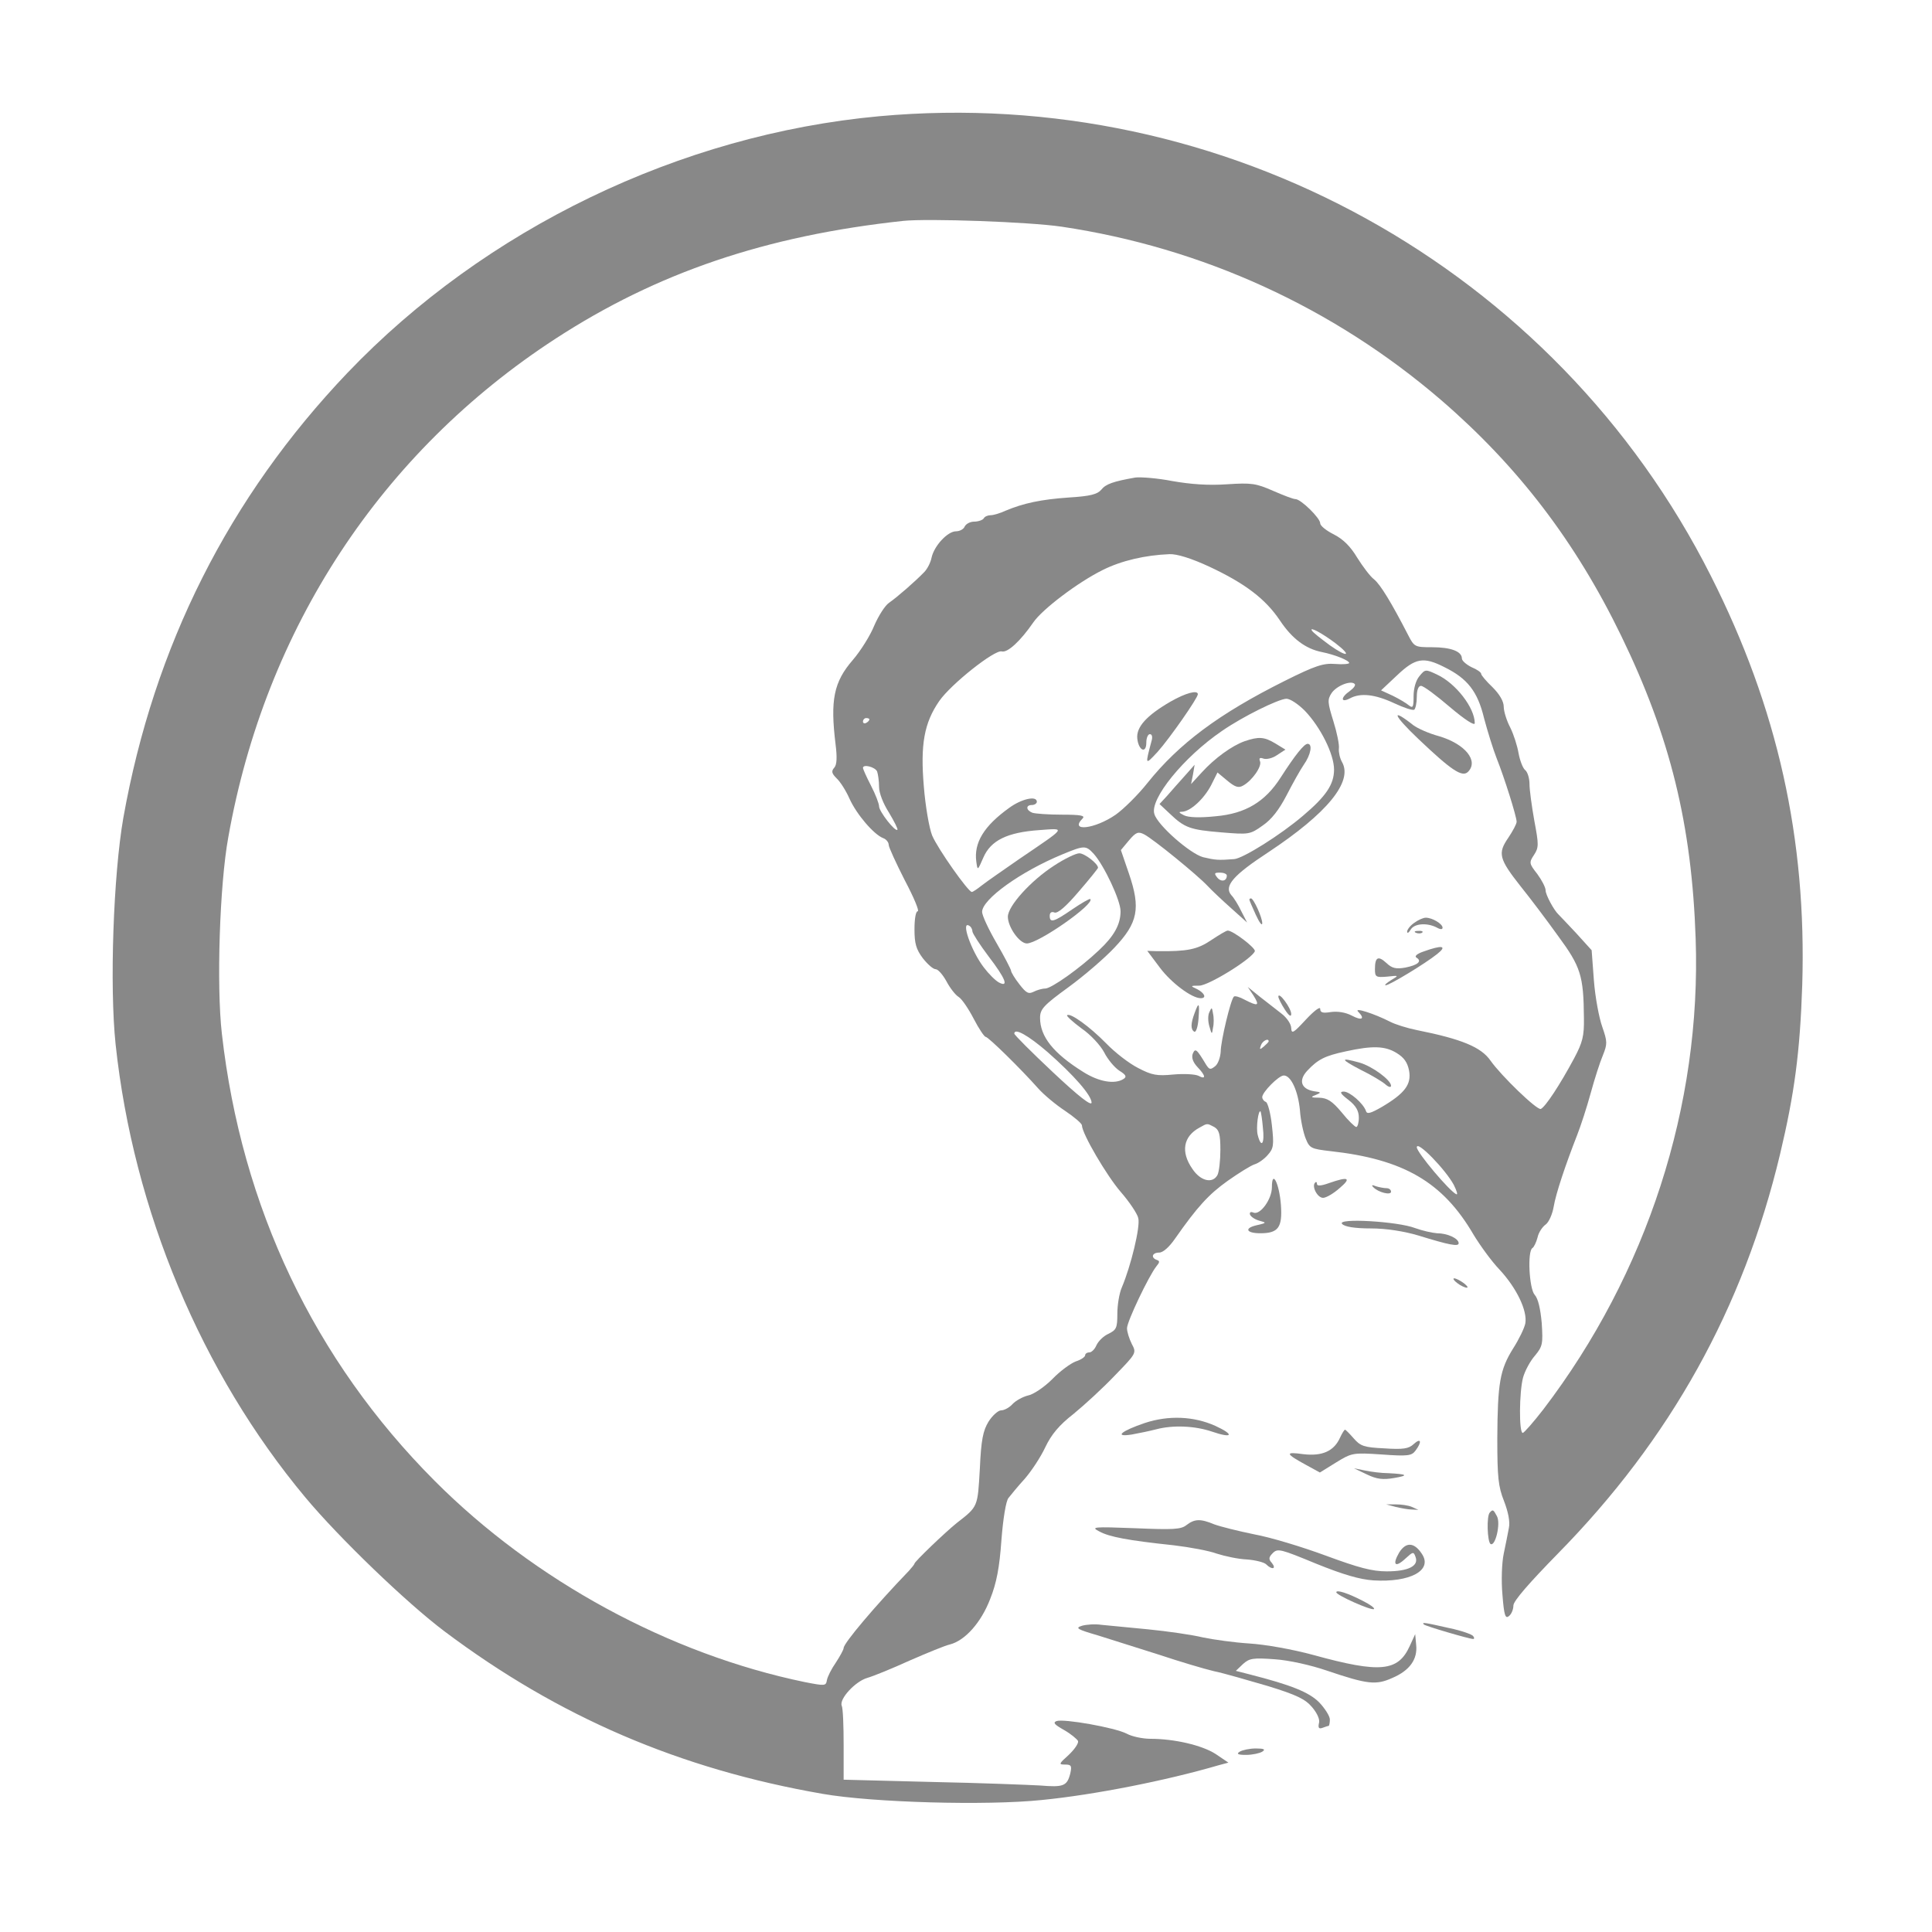
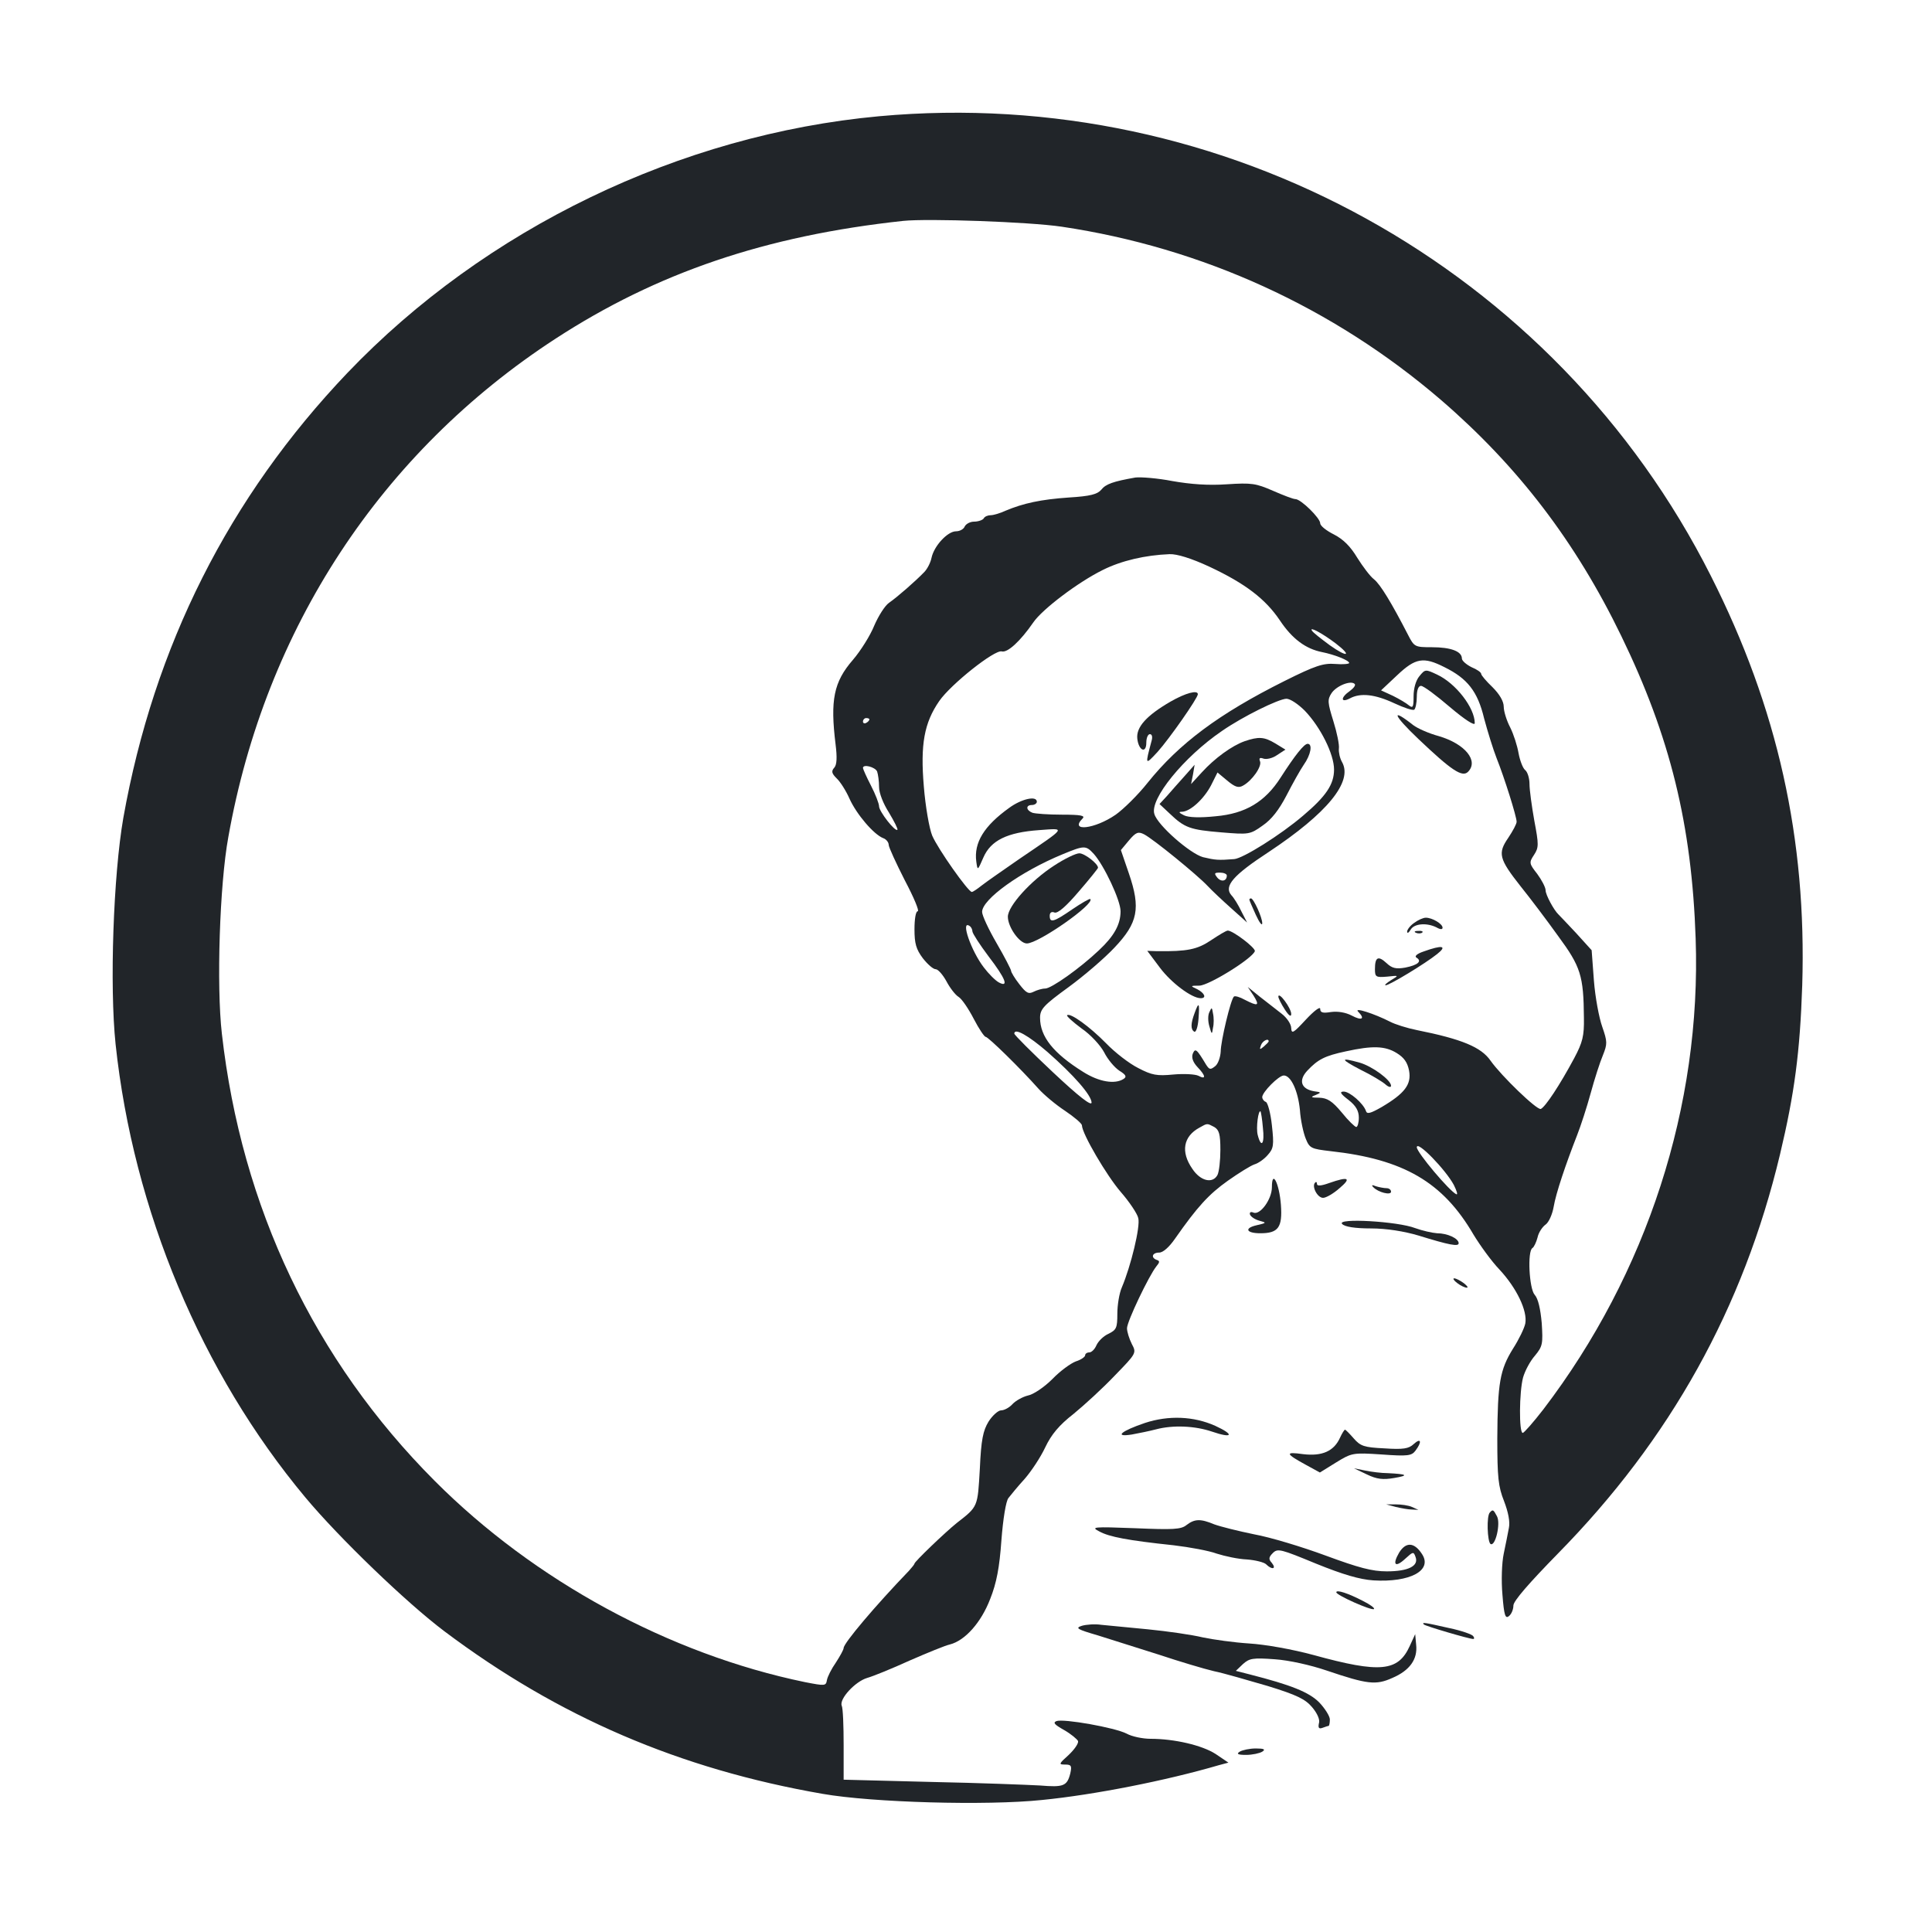
<svg xmlns="http://www.w3.org/2000/svg" version="1.0" width="600pt" height="600pt" viewBox="0 0 600 600" preserveAspectRatio="xMidYMid meet">
-   <g transform="translate(0,600) scale(0.1,-0.1)" fill="#888888" stroke="none">
+   <g transform="translate(0,600) scale(0.1,-0.1)" fill="#212529" stroke="none">
    <path d="M2730 5639 c-618 -57 -1223 -349 -1651 -797 -368 -386 -601 -849 -696 -1382 -31 -178 -43 -522 -24 -703 55 -516 267 -1021 589 -1407 105 -126 315 -328 432 -416 354 -266 731 -428 1175 -505 154 -27 509 -37 681 -19 162 16 385 60 549 108 l30 8 -40 27 c-42 27 -128 47 -202 47 -24 0 -58 7 -74 16 -37 19 -196 47 -218 39 -12 -5 -6 -11 24 -28 21 -12 40 -28 43 -34 2 -7 -11 -26 -29 -43 -31 -28 -32 -30 -11 -30 19 0 21 -4 16 -27 -10 -40 -21 -44 -94 -38 -36 2 -188 8 -337 11 l-273 7 0 107 c0 60 -2 115 -6 123 -8 21 42 75 79 86 18 5 77 29 132 54 55 24 111 47 125 50 47 12 97 68 125 141 20 50 29 98 35 183 5 65 14 122 22 131 7 9 29 36 50 59 21 24 50 68 64 98 19 40 43 69 88 104 33 27 91 80 128 119 67 69 68 70 53 98 -8 16 -15 38 -15 49 0 21 68 163 91 192 11 13 11 17 2 20 -20 7 -15 23 7 23 12 0 31 17 49 43 70 100 105 138 164 180 34 24 71 47 83 51 11 3 30 16 41 29 18 20 20 30 13 92 -4 38 -13 71 -19 73 -6 2 -11 9 -11 15 0 15 51 67 67 67 22 0 44 -47 50 -107 2 -32 11 -72 18 -89 12 -30 17 -32 77 -39 227 -25 349 -96 444 -259 20 -33 56 -83 81 -109 53 -57 87 -128 80 -167 -3 -15 -20 -50 -38 -78 -41 -66 -48 -107 -49 -279 0 -121 3 -150 21 -195 13 -34 19 -64 15 -83 -3 -16 -10 -52 -16 -80 -6 -28 -8 -84 -4 -128 5 -64 9 -75 20 -66 8 6 14 21 14 33 0 14 49 70 138 161 350 356 576 763 690 1240 45 189 62 317 69 525 14 454 -76 861 -284 1272 -483 957 -1510 1525 -2583 1427z m567 -343 c437 -65 844 -251 1178 -538 239 -206 418 -440 560 -733 152 -313 219 -586 231 -940 18 -519 -151 -1040 -473 -1462 -31 -40 -60 -73 -64 -73 -12 0 -11 127 1 172 6 21 22 51 37 68 24 29 25 37 21 101 -4 44 -11 76 -22 88 -17 19 -23 135 -7 145 5 3 12 18 16 33 3 15 15 33 25 40 10 7 21 32 25 55 7 42 37 131 73 223 11 28 30 86 42 130 12 44 29 97 38 118 14 35 14 42 -2 88 -10 28 -22 92 -26 144 l-7 94 -48 53 c-27 29 -52 55 -55 58 -14 13 -40 61 -40 75 0 9 -12 32 -26 51 -25 32 -26 35 -10 59 15 23 15 32 1 106 -8 45 -15 96 -15 114 0 18 -6 38 -14 44 -7 6 -16 30 -20 52 -4 23 -15 58 -26 80 -11 21 -20 50 -20 64 0 17 -13 39 -35 61 -19 18 -35 37 -35 41 0 5 -13 14 -30 21 -16 8 -30 20 -30 27 0 22 -34 35 -93 35 -53 0 -55 1 -74 38 -51 99 -86 157 -106 173 -12 9 -35 40 -52 67 -21 35 -43 57 -72 72 -24 12 -43 27 -43 35 0 16 -60 75 -77 75 -7 0 -38 12 -70 26 -53 23 -66 25 -143 20 -57 -4 -112 0 -169 10 -46 9 -98 13 -115 11 -68 -12 -92 -20 -106 -38 -12 -14 -34 -20 -100 -24 -88 -6 -142 -18 -197 -41 -17 -8 -38 -14 -46 -14 -9 0 -19 -4 -22 -10 -3 -5 -17 -10 -30 -10 -12 0 -25 -7 -29 -15 -3 -8 -15 -15 -27 -15 -26 0 -68 -45 -76 -82 -3 -15 -13 -35 -23 -45 -27 -28 -83 -77 -109 -95 -13 -9 -33 -41 -46 -71 -12 -30 -42 -78 -66 -106 -60 -69 -71 -125 -54 -263 5 -40 4 -63 -4 -72 -10 -11 -8 -18 7 -33 11 -10 29 -38 40 -63 22 -49 76 -112 105 -123 9 -3 17 -13 17 -21 0 -7 23 -57 50 -110 28 -53 46 -96 40 -96 -6 0 -10 -24 -10 -56 0 -44 5 -62 26 -90 15 -19 32 -34 40 -34 7 0 22 -17 33 -37 11 -21 28 -43 38 -49 10 -6 31 -37 47 -68 16 -31 33 -56 37 -56 8 0 108 -98 164 -161 17 -19 54 -50 83 -69 28 -19 52 -39 52 -45 1 -27 77 -156 120 -206 27 -31 52 -68 55 -82 7 -26 -23 -149 -51 -215 -8 -18 -14 -55 -14 -82 0 -44 -3 -50 -27 -62 -16 -7 -32 -23 -38 -36 -5 -12 -15 -22 -22 -22 -7 0 -13 -4 -13 -9 0 -5 -13 -14 -29 -19 -16 -6 -49 -30 -73 -55 -25 -25 -59 -48 -76 -51 -16 -4 -38 -16 -48 -27 -9 -10 -25 -19 -35 -19 -9 0 -27 -16 -39 -35 -17 -28 -23 -56 -27 -146 -7 -120 -5 -117 -72 -169 -36 -29 -131 -120 -131 -126 0 -2 -8 -12 -17 -22 -104 -108 -203 -225 -203 -240 0 -5 -11 -25 -24 -45 -14 -20 -26 -44 -28 -55 -3 -18 -6 -18 -68 -6 -421 87 -841 315 -1150 625 -374 375 -600 850 -661 1389 -17 148 -7 463 20 610 115 648 475 1196 1016 1548 315 205 653 320 1080 366 77 8 391 -3 492 -18z m459 -1056 c111 -52 174 -100 219 -167 38 -57 80 -88 130 -98 40 -8 85 -26 85 -34 0 -3 -20 -5 -43 -3 -37 3 -62 -5 -158 -53 -204 -102 -327 -194 -425 -316 -30 -38 -75 -82 -99 -99 -65 -45 -145 -54 -103 -12 9 9 -5 12 -64 12 -42 0 -83 3 -92 6 -20 8 -21 24 -1 24 8 0 15 5 15 10 0 20 -48 9 -86 -19 -78 -56 -110 -108 -102 -167 4 -29 4 -28 22 13 23 53 74 78 173 85 84 6 88 12 -62 -90 -49 -34 -101 -70 -115 -81 -14 -11 -28 -21 -32 -21 -11 0 -105 133 -123 175 -9 22 -21 90 -26 153 -11 130 1 197 48 265 36 52 172 160 194 154 18 -5 58 32 98 90 28 41 139 125 216 163 58 29 132 46 207 49 23 1 68 -13 124 -39z m392 -238 c52 -40 37 -45 -18 -6 -27 20 -53 40 -56 46 -8 13 33 -9 74 -40z m338 -74 c71 -35 103 -75 123 -159 11 -41 28 -96 39 -124 24 -60 62 -181 62 -197 0 -7 -12 -29 -26 -50 -33 -48 -29 -65 38 -150 29 -36 82 -106 117 -155 70 -95 79 -123 80 -254 1 -56 -4 -76 -30 -125 -45 -84 -90 -152 -104 -158 -12 -4 -122 102 -156 150 -29 42 -89 67 -229 95 -30 6 -68 18 -83 26 -49 25 -114 46 -99 31 22 -22 12 -29 -20 -12 -19 10 -44 14 -65 11 -25 -4 -33 -2 -33 10 0 8 -19 -6 -45 -34 -38 -41 -44 -45 -45 -26 0 12 -13 32 -30 45 -17 13 -47 37 -68 53 l-37 30 18 -27 c20 -32 14 -34 -27 -13 -16 9 -31 13 -34 10 -10 -9 -41 -139 -41 -171 -1 -17 -8 -38 -17 -45 -15 -12 -18 -11 -28 4 -30 50 -34 53 -42 34 -4 -12 1 -26 15 -41 26 -27 27 -40 3 -27 -10 5 -45 7 -78 4 -51 -5 -67 -2 -109 20 -28 14 -72 48 -100 77 -51 52 -112 96 -121 87 -3 -2 18 -21 45 -41 28 -19 59 -53 70 -74 11 -22 32 -47 47 -57 21 -13 24 -19 13 -26 -27 -17 -76 -9 -125 22 -93 58 -134 110 -134 168 0 27 11 39 88 95 48 35 112 90 143 123 73 77 82 122 45 230 l-25 73 25 30 c22 26 29 28 47 19 29 -15 165 -126 197 -160 14 -15 47 -46 74 -70 l49 -44 -18 35 c-9 19 -23 42 -31 50 -24 28 6 62 116 134 181 120 262 218 228 279 -7 12 -11 31 -10 42 2 11 -6 50 -17 85 -18 58 -19 67 -6 87 15 23 60 41 72 29 4 -4 -3 -13 -15 -22 -29 -20 -29 -38 0 -23 33 18 78 13 138 -15 30 -14 57 -23 62 -20 4 3 8 21 8 40 0 21 5 34 13 34 8 0 48 -30 90 -66 46 -39 77 -59 77 -50 0 48 -59 124 -117 151 -36 17 -37 17 -55 -5 -11 -13 -18 -38 -18 -62 0 -34 -2 -38 -14 -29 -8 7 -30 20 -50 30 l-37 17 50 47 c57 54 82 58 147 25z m-434 -135 c49 -51 91 -135 91 -183 0 -46 -25 -83 -96 -143 -70 -60 -187 -133 -214 -135 -50 -4 -59 -3 -97 6 -40 11 -141 99 -151 134 -15 46 91 177 210 258 65 45 175 99 200 100 12 0 37 -17 57 -37z m-1352 -27 c0 -3 -4 -8 -10 -11 -5 -3 -10 -1 -10 4 0 6 5 11 10 11 6 0 10 -2 10 -4z m24 -162 c3 -9 6 -30 6 -48 0 -19 13 -52 31 -80 16 -27 28 -50 26 -53 -7 -7 -57 57 -57 73 0 8 -11 37 -25 64 -14 27 -25 52 -25 55 0 13 38 3 44 -11z m673 -256 c32 -36 83 -144 83 -178 0 -41 -20 -77 -67 -121 -59 -56 -148 -119 -167 -119 -10 0 -26 -5 -36 -10 -16 -8 -23 -4 -44 23 -15 19 -26 38 -26 42 0 4 -20 43 -45 86 -25 43 -45 86 -45 97 0 39 119 125 250 179 68 28 72 28 97 1z m413 -67 c0 -18 -18 -21 -30 -6 -10 13 -9 15 9 15 11 0 21 -4 21 -9z m-790 -174 c1 -7 23 -41 50 -77 53 -69 64 -98 32 -81 -11 6 -32 27 -47 47 -39 51 -72 146 -45 129 6 -3 10 -12 10 -18z m233 -374 c83 -73 136 -134 137 -157 0 -12 -38 17 -120 94 -66 62 -120 116 -120 120 0 19 44 -6 103 -57z m687 33 c0 -2 -7 -9 -15 -16 -13 -11 -14 -10 -9 4 5 14 24 23 24 12z m397 -36 c23 -14 34 -29 39 -55 8 -43 -14 -71 -85 -113 -35 -20 -46 -23 -49 -12 -8 23 -50 60 -69 60 -14 0 -10 -7 15 -26 23 -18 32 -34 32 -55 0 -16 -4 -29 -8 -29 -4 0 -25 20 -45 45 -30 36 -45 45 -70 46 -26 0 -28 2 -12 8 19 8 19 9 -4 12 -41 7 -49 34 -21 64 33 35 54 46 120 60 82 18 121 17 157 -5z m-415 -232 c6 -50 -5 -66 -16 -23 -6 22 2 81 9 73 1 -2 5 -24 7 -50z m-151 2 c15 -9 19 -22 19 -71 0 -33 -4 -68 -9 -78 -15 -28 -53 -19 -78 19 -37 53 -28 101 22 128 25 14 23 14 46 2z m744 -180 c9 -18 13 -31 8 -29 -21 9 -123 130 -123 146 0 23 90 -70 115 -117z" />
    <path d="M3635 3821 c-74 -43 -107 -79 -103 -115 4 -37 28 -48 28 -12 0 14 5 26 11 26 7 0 9 -9 5 -22 -20 -75 -20 -75 19 -33 36 40 125 167 125 179 0 14 -38 4 -85 -23z" />
    <path d="M4405 3705 c102 -97 136 -120 154 -102 34 34 -9 87 -91 111 -30 8 -66 24 -79 34 -71 56 -63 32 16 -43z" />
    <path d="M3880 3206 c0 -2 9 -23 20 -47 11 -24 20 -36 20 -26 0 18 -27 77 -35 77 -3 0 -5 -2 -5 -4z" />
    <path d="M4392 3134 c-12 -8 -22 -21 -22 -27 0 -7 5 -4 11 6 11 19 50 22 80 7 12 -7 19 -7 19 -1 0 12 -32 31 -52 31 -8 0 -24 -7 -36 -16z" />
    <path d="M3761 3080 c-43 -29 -74 -35 -167 -34 l-31 1 39 -52 c35 -47 99 -95 127 -95 19 0 12 16 -11 28 -22 10 -22 11 7 11 30 1 164 84 172 107 3 10 -68 64 -84 64 -5 0 -28 -14 -52 -30z" />
    <path d="M4398 3103 c7 -3 16 -2 19 1 4 3 -2 6 -13 5 -11 0 -14 -3 -6 -6z" />
    <path d="M4421 3045 c-21 -7 -29 -15 -22 -19 18 -11 5 -23 -35 -31 -29 -5 -41 -2 -58 14 -26 24 -36 19 -36 -19 0 -24 3 -26 38 -23 37 4 37 4 12 -11 -14 -9 -21 -15 -17 -16 12 0 124 68 160 97 33 26 16 29 -42 8z" />
    <path d="M3970 2905 c0 -5 9 -23 20 -40 13 -20 20 -24 20 -14 0 18 -39 71 -40 54z" />
    <path d="M3710 2854 c-12 -32 -13 -51 -1 -58 5 -3 11 14 13 39 4 52 1 55 -12 19z" />
    <path d="M3756 2857 c-5 -9 -5 -29 0 -45 7 -25 8 -26 11 -4 3 12 3 32 0 45 -3 19 -4 20 -11 4z" />
    <path d="M3865 3698 c-39 -14 -92 -52 -133 -97 l-33 -36 6 30 5 30 -31 -35 c-17 -19 -42 -47 -54 -61 l-24 -26 32 -30 c46 -44 63 -50 160 -58 85 -7 89 -7 128 21 28 19 51 49 74 93 19 37 43 80 54 96 22 31 28 65 12 65 -11 0 -39 -35 -84 -105 -48 -75 -109 -112 -202 -120 -48 -5 -84 -4 -98 3 -16 8 -18 11 -6 11 26 1 68 40 90 82 l20 40 30 -25 c24 -20 35 -24 49 -16 28 15 60 60 53 76 -4 10 0 12 11 8 9 -3 28 1 42 11 l26 17 -31 19 c-35 21 -52 22 -96 7z" />
    <path d="M3274 3312 c-73 -47 -144 -126 -144 -159 0 -32 36 -83 59 -83 36 0 212 123 197 138 -2 2 -28 -13 -56 -32 -58 -40 -70 -43 -70 -20 0 10 6 14 15 10 10 -3 35 18 75 65 33 38 60 72 60 74 0 13 -42 45 -58 45 -11 0 -46 -17 -78 -38z" />
    <path d="M4225 2678 c33 -16 68 -37 78 -46 9 -8 17 -10 17 -4 0 18 -59 61 -98 72 -61 17 -60 11 3 -22z" />
    <path d="M3950 2313 c0 -37 -36 -87 -57 -79 -9 4 -13 1 -11 -6 3 -7 15 -15 29 -19 23 -6 23 -7 -8 -14 -40 -9 -33 -25 11 -25 56 0 69 18 64 88 -5 67 -28 112 -28 55z" />
    <path d="M4128 2326 c-25 -9 -38 -10 -38 -3 0 6 -3 8 -6 4 -11 -11 7 -47 25 -47 9 0 32 13 51 30 38 32 28 37 -32 16z" />
    <path d="M4265 2313 c15 -16 55 -26 55 -14 0 6 -6 11 -14 11 -8 0 -23 3 -33 6 -12 5 -15 4 -8 -3z" />
    <path d="M4168 2199 c8 -9 40 -14 90 -14 48 0 103 -9 147 -22 97 -30 125 -35 125 -24 0 15 -35 31 -67 31 -15 1 -46 8 -68 16 -54 21 -245 32 -227 13z" />
    <path d="M4526 2015 c10 -8 24 -14 29 -14 6 0 1 6 -9 14 -11 8 -24 15 -30 15 -5 0 -1 -7 10 -15z" />
    <path d="M3556 1581 c-74 -25 -98 -45 -41 -36 22 4 56 11 75 16 53 14 121 11 174 -7 64 -22 71 -10 10 18 -67 30 -145 33 -218 9z" />
    <path d="M4162 1536 c-19 -43 -56 -59 -115 -52 -57 8 -56 2 10 -34 l42 -23 50 31 c49 30 52 31 142 25 82 -6 93 -4 105 12 21 28 17 41 -6 20 -15 -14 -32 -17 -91 -13 -63 3 -74 7 -95 31 -13 15 -25 27 -27 27 -2 0 -9 -11 -15 -24z" />
    <path d="M4245 1421 c31 -15 50 -17 85 -11 47 8 40 12 -20 15 -19 0 -51 4 -70 8 l-35 7 40 -19z" />
    <path d="M4335 1320 c17 -4 39 -8 50 -8 l20 -1 -20 9 c-11 5 -33 8 -50 8 l-30 0 30 -8z" />
    <path d="M4627 1303 c-11 -10 -8 -91 2 -98 15 -9 32 64 20 86 -11 21 -13 22 -22 12z" />
    <path d="M3685 1264 c-17 -14 -42 -15 -160 -10 -131 5 -138 4 -111 -10 31 -17 89 -28 231 -43 50 -6 110 -17 134 -26 25 -8 67 -17 93 -18 27 -2 54 -9 60 -15 18 -18 33 -15 18 4 -11 12 -10 18 3 31 15 15 25 12 134 -33 84 -34 135 -49 178 -52 114 -7 185 31 151 82 -24 37 -50 38 -71 4 -22 -38 -12 -48 20 -18 23 21 25 22 31 5 11 -28 -22 -45 -89 -45 -46 0 -87 11 -190 49 -73 27 -172 57 -222 66 -49 10 -105 24 -124 31 -43 18 -61 17 -86 -2z" />
    <path d="M4150 1055 c0 -9 110 -58 117 -52 3 3 -12 14 -34 25 -46 24 -83 36 -83 27z" />
    <path d="M3360 951 c-22 -7 -15 -11 50 -30 41 -13 127 -40 190 -60 63 -21 140 -44 170 -51 30 -6 105 -28 167 -46 91 -28 117 -41 138 -66 16 -19 25 -39 21 -50 -3 -14 0 -18 11 -14 8 3 17 6 19 6 2 0 4 9 4 20 0 10 -15 34 -33 53 -32 32 -87 54 -216 87 l-43 11 22 21 c20 18 31 20 99 15 44 -3 111 -18 161 -35 127 -43 153 -46 204 -23 54 23 79 58 74 103 l-3 33 -17 -37 c-36 -79 -91 -85 -298 -28 -66 18 -151 33 -200 36 -47 3 -112 12 -145 19 -33 8 -109 19 -170 25 -60 6 -126 12 -145 14 -19 3 -46 1 -60 -3z" />
    <path d="M4422 955 c5 -5 141 -45 153 -45 4 0 4 4 0 9 -3 5 -36 17 -75 25 -75 17 -86 19 -78 11z" />
    <path d="M3850 560 c-11 -7 -6 -10 20 -10 19 0 42 5 50 10 11 7 6 10 -20 10 -19 0 -42 -5 -50 -10z" />
  </g>
</svg>
